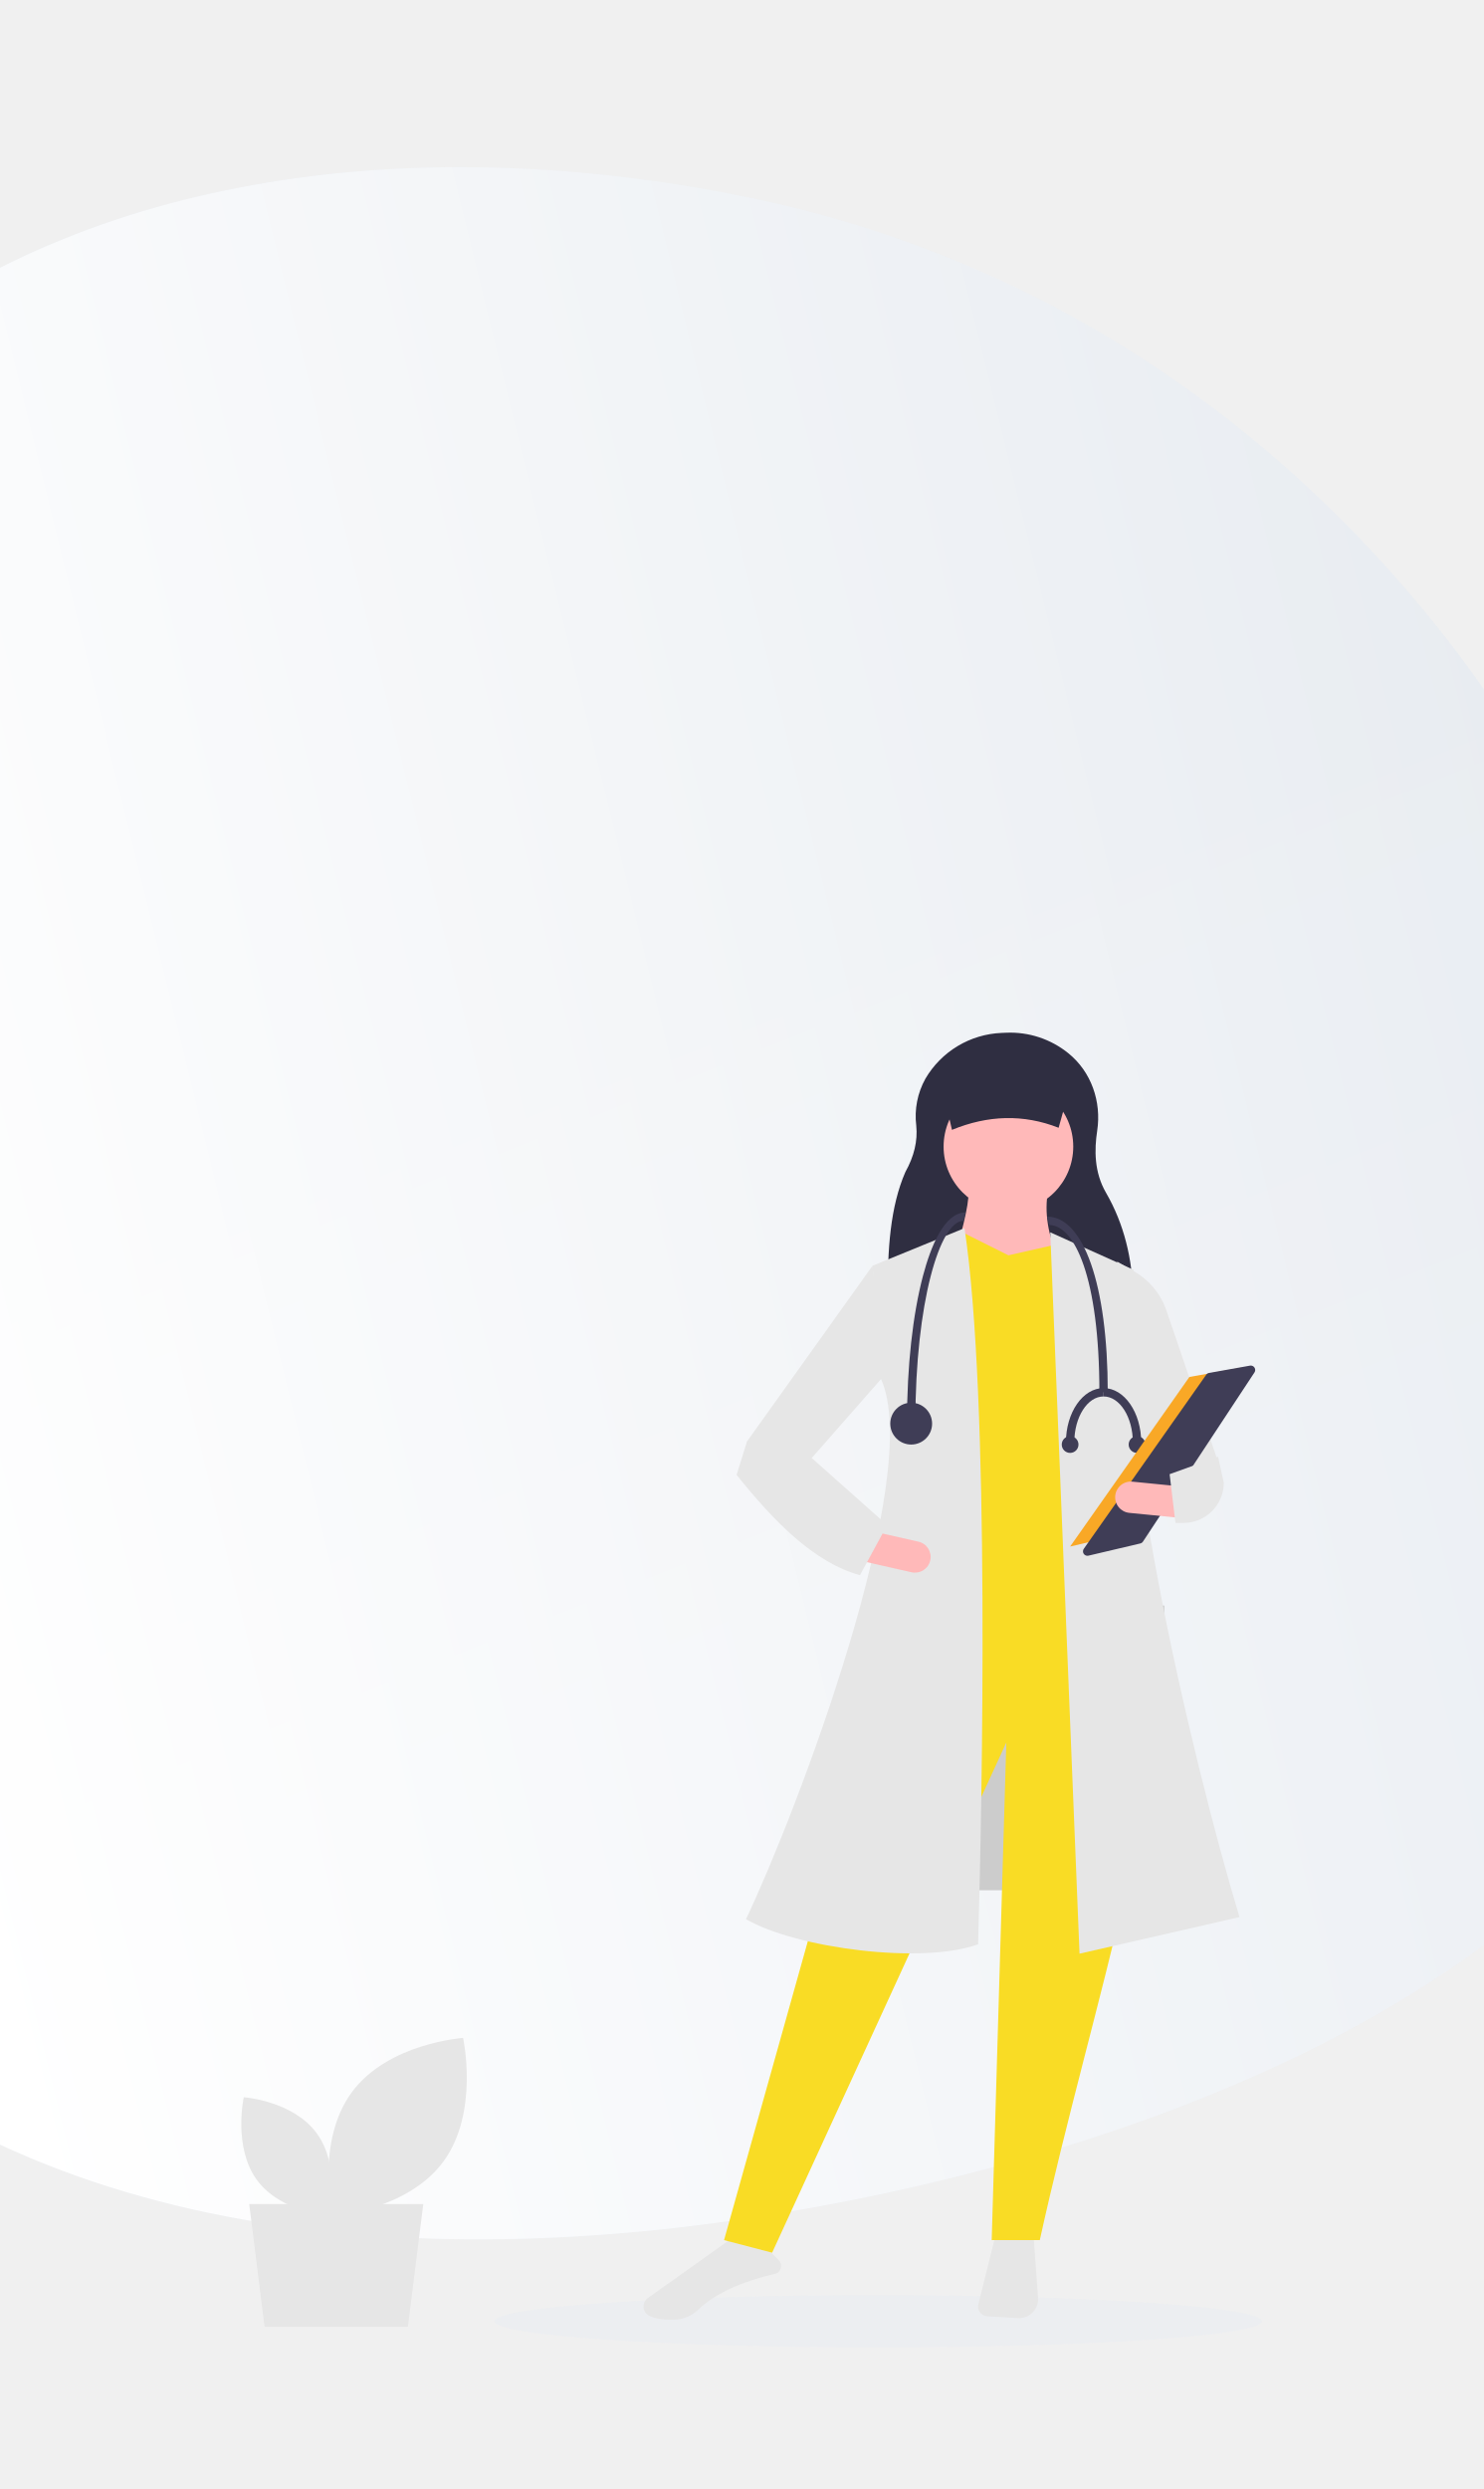
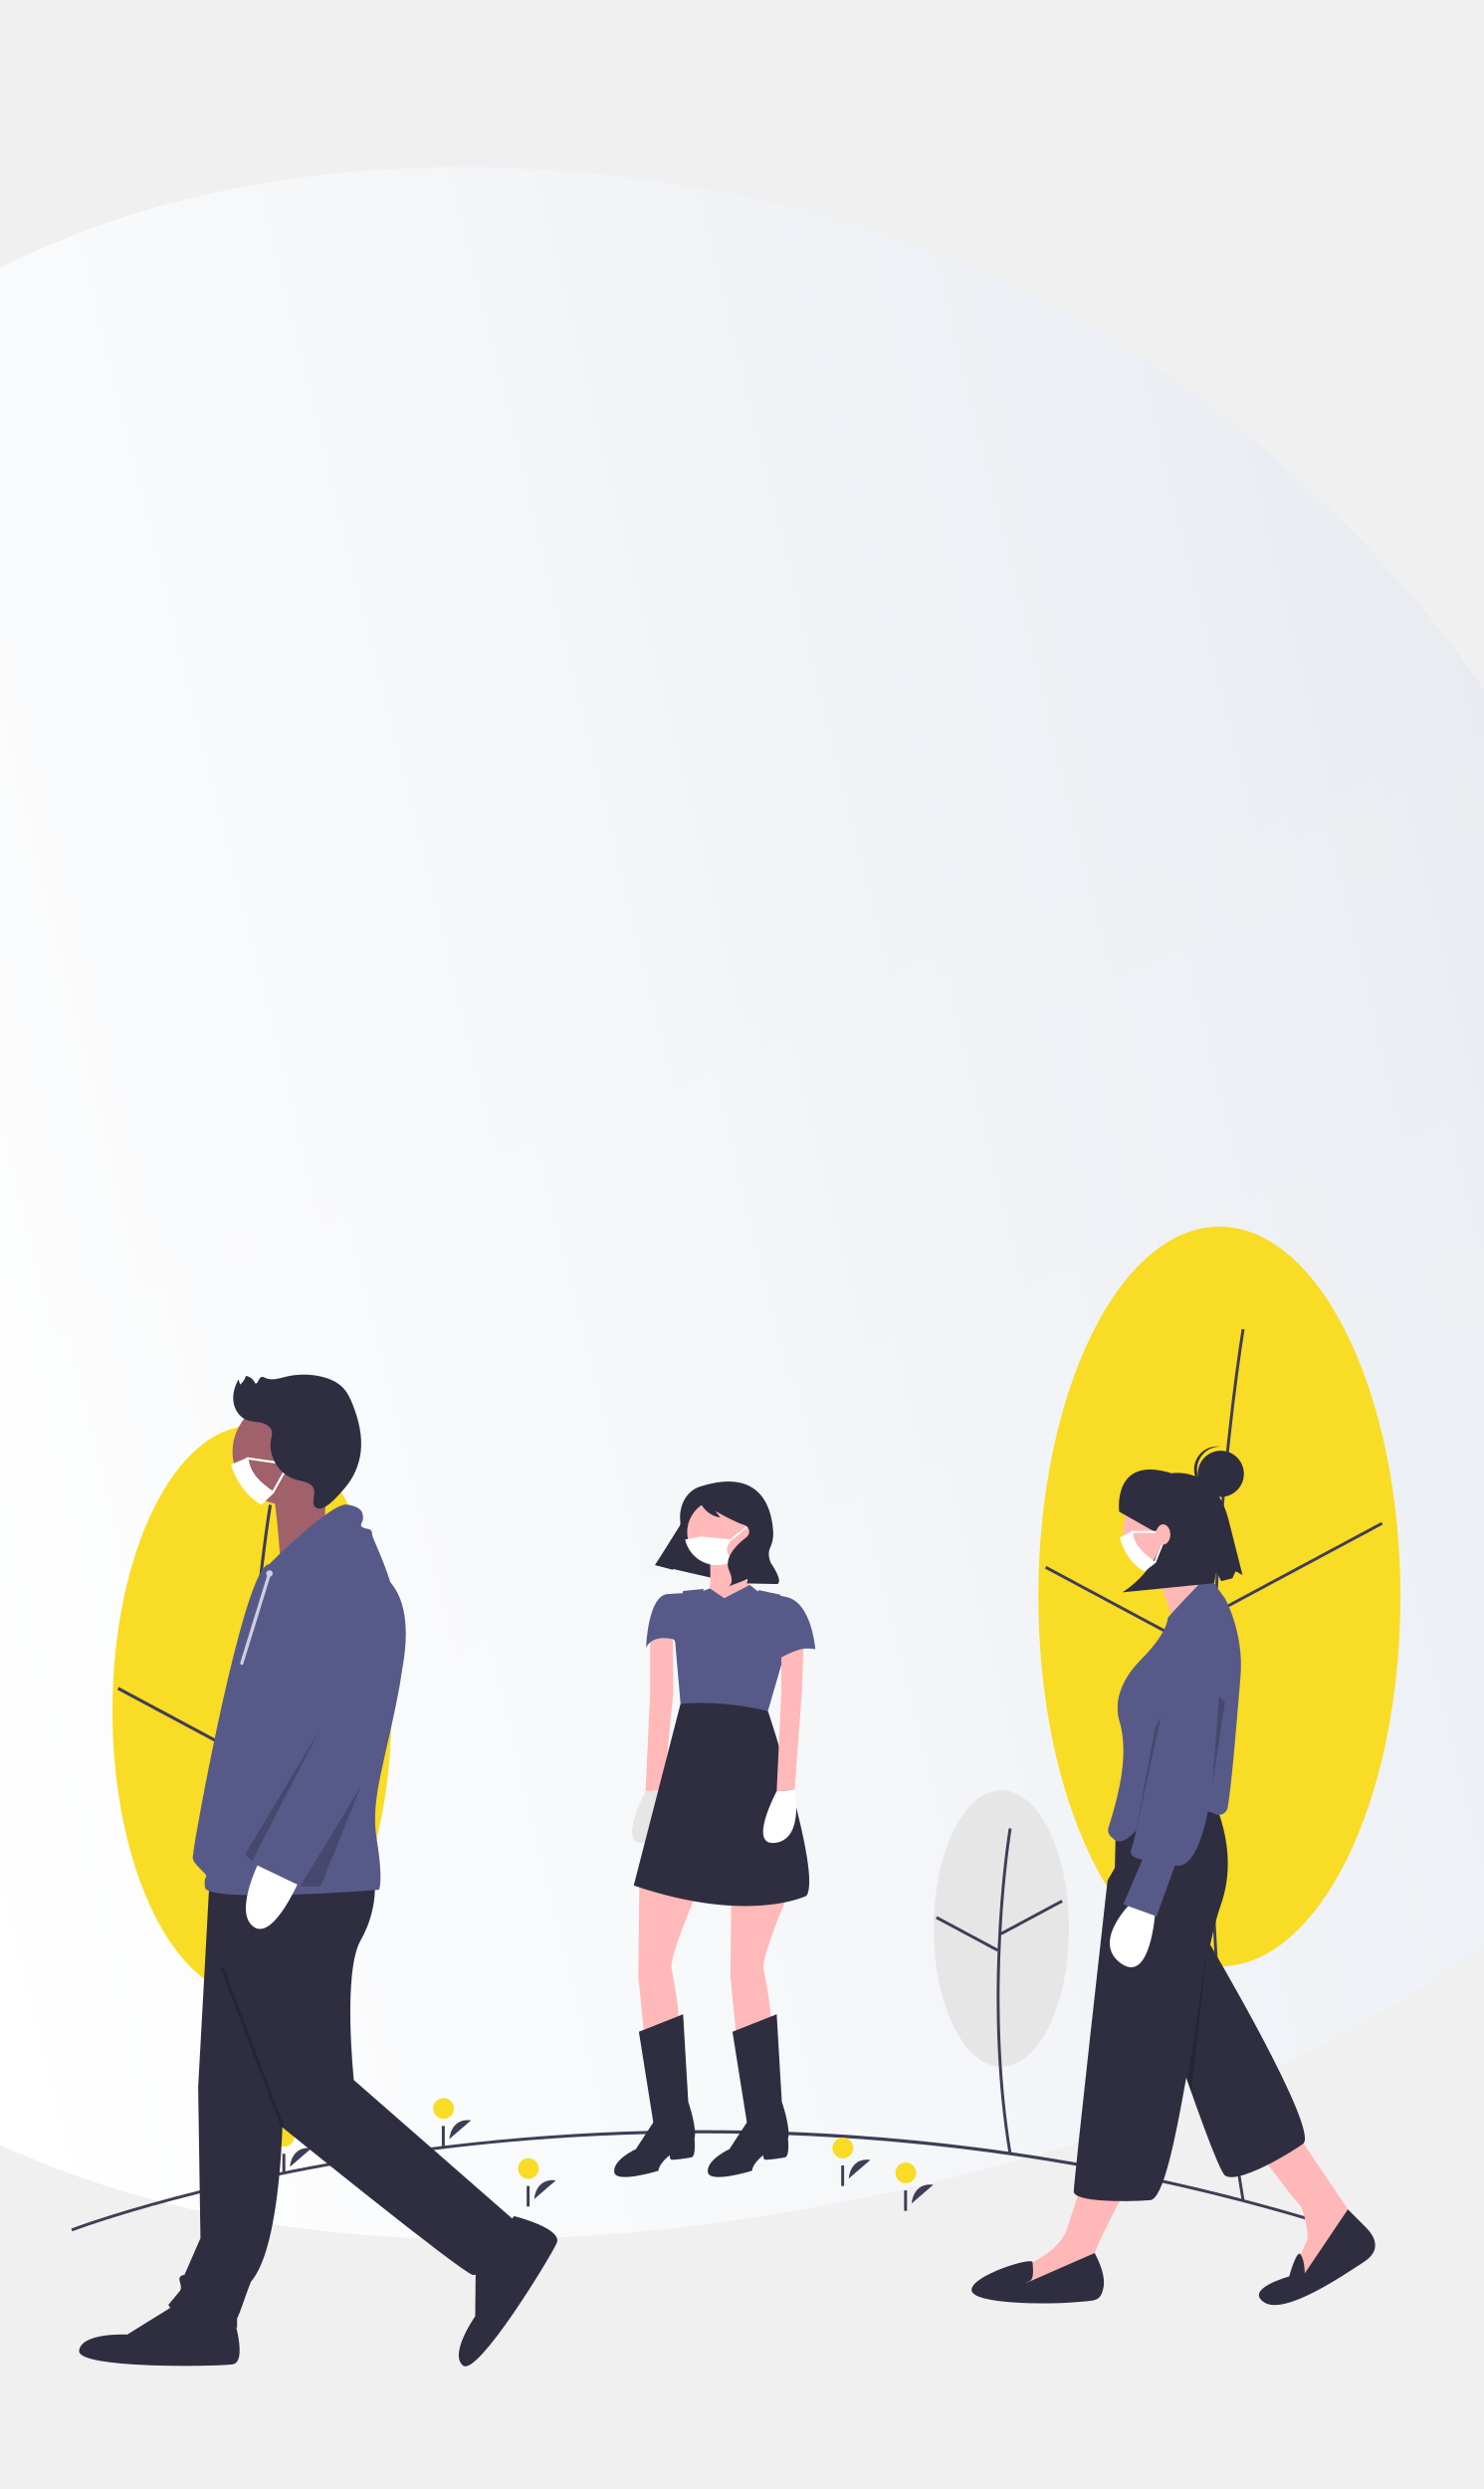
<svg xmlns="http://www.w3.org/2000/svg" width="375" height="629" viewBox="0 0 375 629" fill="none">
  <path fill-rule="evenodd" clip-rule="evenodd" d="M191.22 50.32C269.195 66.869 333.061 113.597 376.533 176.198C426.378 247.977 472.241 332.147 440.924 409.903C408.161 491.25 316.352 534.24 224.314 554.135C132.828 573.911 28.188 573.706 -43.75 514.67C-111.504 459.069 -105.448 367.173 -103.496 285.121C-101.759 212.121 -92.636 136.16 -33.628 89.148C26.409 41.316 111.954 33.497 191.22 50.32Z" fill="#C8DDF5" fill-opacity="0.2" />
  <path fill-rule="evenodd" clip-rule="evenodd" d="M191.22 50.32C269.195 66.869 333.061 113.597 376.533 176.198C426.378 247.977 472.241 332.147 440.924 409.903C408.161 491.25 316.352 534.24 224.314 554.135C132.828 573.911 28.188 573.706 -43.75 514.67C-111.504 459.069 -105.448 367.173 -103.496 285.121C-101.759 212.121 -92.636 136.16 -33.628 89.148C26.409 41.316 111.954 33.497 191.22 50.32Z" fill="url(#paint0_linear)" style="mix-blend-mode:screen" />
  <path fill-rule="evenodd" clip-rule="evenodd" d="M191.22 50.32C269.195 66.869 333.061 113.597 376.533 176.198C426.378 247.977 472.241 332.147 440.924 409.903C408.161 491.25 316.352 534.24 224.314 554.135C132.828 573.911 28.188 573.706 -43.75 514.67C-111.504 459.069 -105.448 367.173 -103.496 285.121C-101.759 212.121 -92.636 136.16 -33.628 89.148C26.409 41.316 111.954 33.497 191.22 50.32Z" fill="url(#paint1_linear)" />
-   <ellipse cx="222" cy="586.603" rx="97" ry="6.603" fill="#C8DDF5" fill-opacity="0.12" />
-   <path d="M229.963 405.748H294.324V477.688H229.963V405.748Z" fill="#CCCCCC" />
-   <path d="M261.296 565.555L262.401 580.666C262.451 581.35 262.354 582.036 262.117 582.68C261.88 583.323 261.508 583.909 261.026 584.397C260.544 584.885 259.963 585.264 259.322 585.509C258.681 585.754 257.996 585.86 257.311 585.818L249.547 585.348C249.187 585.326 248.836 585.225 248.52 585.053C248.204 584.88 247.929 584.64 247.716 584.35C247.503 584.059 247.357 583.725 247.287 583.372C247.218 583.018 247.227 582.654 247.314 582.304L251.624 565.072L261.296 565.555Z" fill="#E6E6E6" />
-   <path d="M196.352 574.491C187.214 576.628 180.687 579.665 176.398 583.775C174.871 585.228 172.873 586.084 170.768 586.188C168.078 586.33 165.879 586.028 164.227 585.29H164.226C163.803 585.104 163.437 584.807 163.167 584.432C162.897 584.056 162.733 583.616 162.691 583.155C162.641 582.687 162.717 582.215 162.911 581.786C163.105 581.357 163.411 580.989 163.796 580.718L185.467 565.304L194.673 568.985L196.82 571.131C197.053 571.364 197.228 571.647 197.333 571.959C197.437 572.27 197.468 572.602 197.423 572.928C197.377 573.253 197.257 573.564 197.071 573.835C196.885 574.106 196.639 574.331 196.352 574.491H196.352Z" fill="#E6E6E6" />
-   <path d="M224.473 327.78L286.419 327.207C286.264 318.187 284.164 309.331 279.576 301.405C276.562 296.2 276.627 290.536 277.353 285.763C278.474 278.398 275.868 270.863 270.076 266.175C265.651 262.586 260.065 260.738 254.371 260.98L253.168 261.03C249.25 261.193 245.436 262.337 242.075 264.358C238.715 266.378 235.916 269.21 233.936 272.593C231.923 276.205 231.111 280.364 231.618 284.467C232.01 288.328 231.071 292.228 228.873 296.166C225.082 304.812 224.261 315.875 224.473 327.78Z" fill="#2F2E41" />
-   <path d="M183.028 566.108L195.186 569.278L254.388 440.35L250.688 566.108H262.846C275.837 506.942 299.292 438.658 288.747 417.1L225.844 413.402L183.028 566.108Z" fill="#F9DC25" />
-   <path d="M254.916 306.138C245.866 306.138 238.53 298.804 238.53 289.757C238.53 280.711 245.866 273.377 254.916 273.377C263.966 273.377 271.303 280.711 271.303 289.757C271.303 298.804 263.966 306.138 254.916 306.138Z" fill="#FFB9B9" />
-   <path d="M240.645 319.876L267.603 318.291C264.961 312.229 263.906 306.392 264.96 300.854H244.874C244.919 305.106 242.802 312.462 240.645 319.876Z" fill="#FFB9B9" />
-   <path d="M223.73 418.157L282.932 422.384L276.853 317.498L266.545 314.592L254.917 317.234L243.288 311.421L235.887 314.064L223.73 418.157Z" fill="#F9DC25" />
-   <path d="M272.889 493.718L313.326 484.471C301.302 444.612 279.64 353.428 286.632 320.933L265.489 311.422L272.889 493.718Z" fill="#E6E6E6" />
-   <path d="M292.447 378.528L307.776 369.016L294.703 330.742C293.245 326.793 290.452 323.477 286.807 321.368L282.403 318.819L285.046 357.392L292.447 378.528Z" fill="#E6E6E6" />
-   <path d="M188.578 484.999C201.341 492.38 233.244 496.495 247.252 491.34C248.283 455.327 250.304 353.461 243.816 310.365L220.558 319.876L222.673 348.409C233.792 372.818 201.504 457.833 188.578 484.999Z" fill="#E6E6E6" />
-   <path d="M190.428 373.772L204.7 369.017L223.729 347.352L220.558 319.876L188.842 364.261L190.428 373.772Z" fill="#E6E6E6" />
-   <path d="M235.157 394.339C234.923 395.363 234.293 396.253 233.404 396.814C232.515 397.374 231.44 397.56 230.414 397.329L218.299 394.586L220.05 386.856L232.165 389.598C233.191 389.831 234.082 390.461 234.643 391.35C235.204 392.239 235.389 393.314 235.157 394.339Z" fill="#FFB9B9" />
-   <path d="M240.644 285.53C249.746 281.789 258.735 281.518 267.603 285.002L271.303 271.792H237.473L240.644 285.53Z" fill="#2F2E41" />
-   <path d="M224.258 385.397L217.387 398.078C205.828 394.856 195.812 384.697 186.2 372.715L188.843 364.261L205.229 368.488L224.258 385.397Z" fill="#E6E6E6" />
-   <path d="M229.28 359.241H231.394C231.394 329.348 237.552 308.515 243.552 308.515L244.081 306.402C238.699 306.402 235.269 315.072 233.338 322.346C230.721 332.206 229.28 345.309 229.28 359.241Z" fill="#3F3D56" />
-   <path d="M277.911 351.844H280.025C280.025 324.466 273.825 307.459 264.696 307.459L265.224 309.572C271.539 309.572 277.911 322.643 277.911 351.844Z" fill="#3F3D56" />
-   <path d="M230.337 365.054C227.418 365.054 225.051 362.688 225.051 359.77C225.051 356.851 227.418 354.486 230.337 354.486C233.256 354.486 235.623 356.851 235.623 359.77C235.623 362.688 233.256 365.054 230.337 365.054Z" fill="#3F3D56" />
-   <path d="M286.368 364.525H288.482C288.482 356.95 284.214 350.787 278.968 350.787V352.9C283.048 352.9 286.368 358.115 286.368 364.525Z" fill="#3F3D56" />
-   <path d="M269.453 364.525H271.567C271.567 358.115 274.887 352.9 278.968 352.9V350.787C273.721 350.787 269.453 356.95 269.453 364.525Z" fill="#3F3D56" />
-   <path d="M270.51 367.167C269.342 367.167 268.396 366.221 268.396 365.054C268.396 363.886 269.342 362.94 270.51 362.94C271.678 362.94 272.625 363.886 272.625 365.054C272.625 366.221 271.678 367.167 270.51 367.167Z" fill="#3F3D56" />
-   <path d="M287.425 367.167C286.257 367.167 285.311 366.221 285.311 365.054C285.311 363.886 286.257 362.94 287.425 362.94C288.593 362.94 289.54 363.886 289.54 365.054C289.54 366.221 288.593 367.167 287.425 367.167Z" fill="#3F3D56" />
-   <path d="M313.855 345.618L300.663 347.973L270.51 390.83L286.529 387.062L313.855 345.618Z" fill="#F9A826" />
-   <path d="M316.195 345.093C316.396 345.096 316.592 345.153 316.764 345.258C316.935 345.363 317.075 345.512 317.169 345.69C317.263 345.867 317.308 346.067 317.299 346.268C317.289 346.468 317.226 346.663 317.115 346.831L288.93 389.578C288.773 389.817 288.53 389.987 288.252 390.052L275.138 393.137C274.917 393.189 274.685 393.172 274.474 393.09C274.262 393.007 274.081 392.862 273.953 392.674C273.826 392.486 273.759 392.263 273.761 392.036C273.763 391.809 273.834 391.588 273.965 391.403L304.91 347.419C304.994 347.299 305.101 347.197 305.225 347.118C305.348 347.04 305.486 346.986 305.63 346.961L315.983 345.112C316.053 345.1 316.124 345.093 316.195 345.093Z" fill="#3F3D56" />
-   <path d="M298.613 375.657L297.829 383.545L285.468 382.318C284.422 382.214 283.46 381.699 282.794 380.886C282.127 380.073 281.811 379.029 281.915 377.983C282.019 376.937 282.534 375.975 283.347 375.309C284.161 374.643 285.205 374.327 286.252 374.431L298.613 375.657Z" fill="#FFB9B9" />
-   <path d="M309.361 374.744C309.343 377.433 308.263 380.006 306.355 381.903C304.448 383.799 301.867 384.865 299.177 384.868H297.144L295.665 372.542L307.916 368.133L309.361 374.744Z" fill="#E6E6E6" />
-   <path d="M66.882 588H103.118L107 557H63L66.882 588Z" fill="#E6E6E6" />
-   <path d="M112.069 546.266C102.925 558.692 83.942 560 83.942 560C83.942 560 79.786 541.161 88.931 528.734C98.075 516.308 117.058 515 117.058 515C117.058 515 121.214 533.839 112.069 546.266Z" fill="#E6E6E6" />
-   <path d="M64.897 550.844C70.907 559.128 83.381 560 83.381 560C83.381 560 86.112 547.44 80.103 539.156C74.093 530.872 61.619 530 61.619 530C61.619 530 58.888 542.56 64.897 550.844Z" fill="#E6E6E6" />
+   <g clip-path="url(#clip0)">
+     <path d="M63.696 504.424C83.173 504.424 98.963 472.168 98.963 432.378C98.963 392.588 83.173 360.332 63.696 360.332C44.218 360.332 28.428 392.588 28.428 432.378C28.428 472.168 44.218 504.424 63.696 504.424Z" fill="#F9DC25" />
+     <path d="M63.372 433.125C65.131 401.764 68.676 380.581 68.711 380.371L67.942 380.24C67.907 380.451 64.356 401.668 62.594 433.069C60.968 462.051 60.575 505.888 67.942 550.141L68.712 550.012C61.357 505.835 61.749 462.065 63.372 433.125Z" fill="#3F3D56" />
+     <path d="M95.217 417.767L63.329 434.855L63.697 435.543L95.585 418.456L95.217 417.767Z" fill="#3F3D56" />
+     <path d="M30.034 426.331L29.666 427.02L61.558 444.099L61.926 443.41L30.034 426.331Z" fill="#3F3D56" />
+     <path d="M308.246 496.934C333.515 496.934 354 455.088 354 403.467C354 351.847 333.515 310 308.246 310C282.977 310 262.492 351.847 262.492 403.467C262.492 455.088 282.977 496.934 308.246 496.934Z" fill="#F9DC25" />
+     <path d="M307.69 404.425C309.973 363.732 314.573 336.246 314.619 335.973L313.89 335.85C313.844 336.123 309.238 363.641 306.953 404.372C304.843 441.964 304.334 498.823 313.89 556.222L314.619 556.1C305.076 498.773 305.584 441.976 307.69 404.425Z" fill="#3F3D56" />
+     <path d="M349.204 384.632L307.835 406.8L308.184 407.453L349.553 385.285L349.204 384.632Z" fill="#3F3D56" />
+     <path d="M264.512 395.743L264.163 396.396L305.538 418.553L305.887 417.9L264.512 395.743Z" fill="#3F3D56" />
+     <path d="M253.12 522.249C262.562 522.249 270.215 506.614 270.215 487.327C270.215 468.041 262.562 452.406 253.12 452.406C243.679 452.406 236.025 468.041 236.025 487.327C236.025 506.614 243.679 522.249 253.12 522.249Z" fill="#E6E6E6" />
+     <path d="M253.105 488.832L253.206 489.021L268.662 480.738L268.313 480.086L253.137 488.218C253.977 472.742 255.694 462.353 255.729 462.149L255 462.025C254.962 462.248 252.921 474.586 252.197 492.437L236.89 484.235L236.541 484.888L251.997 493.17L252.182 492.825C251.602 507.559 251.927 525.983 255 544.439L255.729 544.317C252.379 524.194 252.306 504.109 253.105 488.832Z" fill="#3F3D56" />
+     <path d="M339.739 563.889C248.684 535.031 166.119 536.569 112.889 542.94C55.221 549.843 18.628 563.743 18.265 563.882L18 563.191C18.364 563.051 55.043 549.118 112.801 542.205C146.776 538.143 181.055 537.265 215.193 539.582C257.572 542.454 299.457 550.377 339.962 563.184L339.739 563.889Z" fill="#3F3D56" />
+     <path d="M135.043 555.734C135.043 555.734 135.298 550.377 140.533 550.999Z" fill="#3F3D56" />
+     <path d="M133.563 550.636C135.01 550.636 136.183 549.461 136.183 548.013C136.183 546.564 135.01 545.389 133.563 545.389C132.116 545.389 130.943 546.564 130.943 548.013C130.943 549.461 132.116 550.636 133.563 550.636Z" fill="#F9DC25" />
+     <path d="M133.877 552.43H133.138V557.613H133.877V552.43Z" fill="#3F3D56" />
+     <path d="M230.449 556.844C230.449 556.844 230.705 551.487 235.94 552.11Z" fill="#3F3D56" />
+     <path d="M228.97 551.746C230.417 551.746 231.59 550.572 231.59 549.123C231.59 547.675 230.417 546.5 228.97 546.5C227.523 546.5 226.35 547.675 226.35 549.123C226.35 550.572 227.523 551.746 228.97 551.746Z" fill="#F9DC25" />
+     <path d="M229.283 553.541H228.543V558.724H229.283V553.541Z" fill="#3F3D56" />
+     <path d="M73.288 547.589C73.288 547.589 73.543 542.232 78.778 542.854Z" fill="#3F3D56" />
+     <path d="M71.808 542.491C73.256 542.491 74.429 541.316 74.429 539.868C74.429 538.419 73.256 537.244 71.808 537.244C70.362 537.244 69.189 538.419 69.189 539.868C69.189 541.316 70.362 542.491 71.808 542.491Z" fill="#F9DC25" />
+     <path d="M72.122 544.285H71.383V549.468H72.122V544.285Z" fill="#3F3D56" />
+     <path d="M113.596 540.554C113.596 540.554 113.851 535.197 119.086 535.82Z" fill="#3F3D56" />
+     <path d="M112.116 535.456C113.563 535.456 114.736 534.282 114.736 532.833C114.736 531.385 113.563 530.21 112.116 530.21C110.669 530.21 109.496 531.385 109.496 532.833C109.496 534.282 110.669 535.456 112.116 535.456Z" fill="#F9DC25" />
+     <path d="M112.429 537.25H111.689V542.434H112.429V537.25Z" fill="#3F3D56" />
+     <path d="M214.548 550.551C214.548 550.551 214.803 545.193 220.038 545.816Z" fill="#3F3D56" />
+     <path d="M213.068 545.453C214.515 545.453 215.688 544.278 215.688 542.829C215.688 541.381 214.515 540.206 213.068 540.206C211.621 540.206 210.448 541.381 210.448 542.829C210.448 544.278 211.621 545.453 213.068 545.453Z" fill="#F9DC25" />
+     <path d="M213.382 547.247H212.643V552.43H213.382V547.247Z" fill="#3F3D56" />
+     <path d="M328.259 539.811L343.479 562.406L329.308 576.593L327.472 572.914L330.621 565.558C330.621 565.558 330.096 558.727 328.259 556.888C326.422 555.049 318.287 544.015 318.287 544.015L328.259 539.811Z" fill="#FFB8B8" />
+     <path d="M308.841 466.774C308.841 466.774 311.727 471.347 305.692 491.052C305.692 491.052 333.844 538.621 329.383 541.774C324.922 544.927 312.85 551.904 309.701 549.802C306.552 547.7 283.649 476.495 283.649 476.495L308.841 466.774Z" fill="#2F2E41" />
+     <path d="M340.724 558.333L345.316 562.931C347.677 565.295 349.252 568.711 344.791 571.601C340.33 574.491 324.848 585.262 319.599 581.847C314.351 578.432 325.897 575.279 325.897 575.279C325.897 575.279 327.806 568.192 328.82 569.765C329.833 571.338 329.833 574.491 329.833 574.491L340.724 558.333Z" fill="#2F2E41" />
+     <path d="M285.223 552.159C285.223 552.159 276.826 567.66 276.826 569.499C276.826 571.338 277.351 576.593 277.351 576.593L261.344 580.533L255.833 577.906L257.67 573.177C257.67 573.177 267.642 569.762 269.741 563.194C271.84 556.626 274.202 549.795 274.202 549.795L285.223 552.159Z" fill="#FFB8B8" />
+     <path d="M294.932 397.941C301.019 397.941 305.954 393.001 305.954 386.906C305.954 380.812 301.019 375.872 294.932 375.872C288.846 375.872 283.911 380.812 283.911 386.906C283.911 393.001 288.846 397.941 294.932 397.941Z" fill="#FFB8B8" />
+     <path d="M292.046 396.364L297.308 411.501L308.84 406.348C308.84 406.348 300.968 394.263 300.968 392.686L292.046 396.364Z" fill="#FFB8B8" />
+     <path d="M290.471 450.223H304.379C304.379 450.223 314.351 465.461 308.578 481.487C307.694 483.941 306.816 487.379 305.94 491.443C303.926 500.79 301.92 513.452 299.865 525.086C296.978 541.429 293.992 555.746 290.747 556.006C284.187 556.531 271.43 556.443 271.43 553.816C271.43 551.189 279.975 475.181 279.975 475.181L281.812 472.029L282.159 458.296C282.214 456.129 283.115 454.07 284.669 452.56C286.223 451.051 288.306 450.212 290.471 450.223V450.223Z" fill="#2F2E41" />
+     <path d="M276.695 569.368C276.695 569.368 279.713 574.491 278.926 578.169C278.139 581.847 276.827 581.322 271.054 581.847C265.281 582.372 245.6 582.372 245.6 578.694C245.6 575.016 260.952 570.24 261.017 571.708C261.082 573.177 261.607 576.067 260.032 576.593C258.458 577.118 259.901 576.724 259.901 576.724L276.695 569.368Z" fill="#2F2E41" />
+     <path d="M292.048 483.015C292.048 483.015 290.907 501.678 283.293 496.122C275.68 490.566 286.26 480.53 286.26 480.53L292.048 483.015Z" fill="white" />
+     <path d="M307.244 458.436C307.61 458.601 308.013 458.663 308.412 458.616C308.811 458.569 309.189 458.414 309.506 458.167C309.967 457.805 310.273 457.282 310.365 456.703C311.465 450.35 312.806 432.737 313.577 423.831C314.546 412.655 309.708 403.999 309.667 403.947L306.816 400.021C306.52 399.611 306.094 399.314 305.607 399.177C305.12 399.04 304.602 399.072 304.136 399.268C304.136 399.268 295.234 408.515 295.202 408.872C295.062 410.405 294.003 413.802 288.481 419.33C282.439 425.379 282.405 430.659 282.539 432.133C282.548 432.23 282.552 432.327 282.552 432.423C282.541 433.085 282.631 433.744 282.819 434.378C285.349 442.366 283.367 451.929 280.185 461.911C280.064 462.363 280.087 462.84 280.249 463.278C280.412 463.715 280.706 464.092 281.091 464.355C282.021 464.988 280.906 464.048 281.238 464.455C283.431 467.146 286.587 463.396 290.198 459.303C291.456 457.878 292.881 456.262 294.561 454.58C296.871 452.267 301.285 457.545 303.337 457.545C304.688 457.561 306.019 457.865 307.244 458.436V458.436Z" fill="#575A89" />
+     <path d="M308.469 408.022C308.469 408.022 314.233 412.889 310.958 419.201C307.683 425.513 308.119 430.169 308.119 430.169C308.119 430.169 307.247 473.532 297.014 471.425L292.359 484.291L283.952 481.254L288.813 469.905C288.813 469.905 284.92 469.663 286.057 467.007C286.857 465.141 291.162 444.897 293.654 433.012C294.71 427.975 295.44 424.439 295.44 424.439C295.44 424.439 298.752 406.709 308.469 408.022Z" fill="#575A89" />
+     <path opacity="0.2" d="M309.677 430.058L306.436 451.349L308.184 428.583L309.677 430.058Z" fill="black" />
+     <path d="M282.908 382.017C282.908 382.017 281.055 367.58 296.173 372.315C296.173 372.315 306.971 370.331 310.512 383.853L314.097 398.028L312.35 397.076L311.535 398.858L308.704 399.576L307.492 397.168L306.906 400.093L283.714 402.407C283.714 402.407 294.101 396.257 294.266 385.234L292.287 387.328L282.908 382.017Z" fill="#2F2E41" />
+     <path opacity="0.2" d="M300.155 525.916L305.327 491.416L301.121 528.661L300.155 525.916Z" fill="black" />
+     <path d="M308.607 378.294C311.828 378.294 314.439 375.68 314.439 372.456C314.439 369.231 311.828 366.617 308.607 366.617C305.386 366.617 302.775 369.231 302.775 372.456C302.775 375.68 305.386 378.294 308.607 378.294Z" fill="#2F2E41" />
+     <path d="M302.598 371.027C302.694 369.545 303.35 368.156 304.433 367.142C305.516 366.128 306.944 365.566 308.427 365.57C308.307 365.554 308.187 365.536 308.064 365.528C307.3 365.478 306.533 365.58 305.808 365.827C305.083 366.074 304.413 366.462 303.838 366.968C303.262 367.475 302.792 368.089 302.454 368.778C302.116 369.466 301.917 370.214 301.867 370.98C301.818 371.745 301.92 372.513 302.168 373.238C302.415 373.964 302.802 374.634 303.308 375.21C303.814 375.786 304.429 376.257 305.116 376.595C305.804 376.933 306.552 377.132 307.316 377.181C307.439 377.189 307.56 377.186 307.681 377.186C306.21 376.999 304.865 376.258 303.921 375.114C302.977 373.97 302.504 372.508 302.598 371.027V371.027Z" fill="#2F2E41" />
+     <path opacity="0.2" d="M291.965 436.693L286.834 464.225L293.484 433.815L291.965 436.693Z" fill="black" />
+     <path d="M292.284 394.858L289.294 397.116C286.214 395.564 283.904 391.974 283.064 388.547L286.323 386.901C286.579 390.396 289.057 392.719 292.284 394.858Z" fill="white" />
+     <path d="M293.527 387.398H286.076C286.01 387.398 285.946 387.372 285.9 387.325C285.853 387.279 285.827 387.216 285.827 387.15C285.827 387.084 285.853 387.02 285.9 386.974C285.946 386.927 286.01 386.901 286.076 386.901H293.527C293.593 386.901 293.656 386.927 293.702 386.974C293.749 387.02 293.775 387.084 293.775 387.15C293.775 387.216 293.749 387.279 293.702 387.325C293.656 387.372 293.593 387.398 293.527 387.398V387.398Z" fill="white" />
+     <path d="M292.036 394.858C291.996 394.858 291.956 394.848 291.92 394.829C291.884 394.81 291.853 394.783 291.831 394.749C291.808 394.715 291.794 394.677 291.789 394.636C291.785 394.596 291.791 394.555 291.806 394.517L293.793 389.544C293.805 389.514 293.823 389.486 293.846 389.462C293.868 389.439 293.896 389.42 293.926 389.407C293.956 389.394 293.988 389.387 294.02 389.387C294.053 389.387 294.086 389.393 294.116 389.405C294.146 389.417 294.174 389.435 294.197 389.458C294.221 389.481 294.239 389.508 294.252 389.538C294.265 389.568 294.272 389.6 294.272 389.633C294.272 389.666 294.266 389.698 294.254 389.729L292.267 394.702C292.248 394.748 292.217 394.788 292.176 394.815C292.134 394.843 292.086 394.858 292.036 394.858V394.858Z" fill="white" />
+     <path d="M294.027 390.337C295.034 390.337 295.85 389.193 295.85 387.782C295.85 386.371 295.034 385.228 294.027 385.228C293.021 385.228 292.205 386.371 292.205 387.782C292.205 389.193 293.021 390.337 294.027 390.337Z" fill="#FFB8B8" />
+     <path d="M165.617 395.477L185.026 399.924L193.226 384.439L176.631 377.952L165.617 395.477Z" fill="#2F2E41" />
+     <path d="M175.929 478.834C175.929 478.834 169.69 493.148 169.69 497.313C169.69 497.313 172.159 508.634 171.379 511.757L168.65 517.613L162.931 515.271L161.371 499.655L161.631 474.67L175.929 478.834Z" fill="#FFB9B9" />
+     <path d="M179.438 393.207C179.438 393.207 179.958 401.796 178.918 404.399C177.878 407.001 182.818 411.946 182.818 411.946L190.616 401.796C190.616 401.796 185.417 396.591 186.717 390.865L179.438 393.207Z" fill="#FFB9B9" />
+     <path d="M163.191 452.677C163.191 452.677 155.652 466.732 162.931 465.691C170.209 464.649 167.74 452.287 167.74 452.287" fill="#E6E6E6" />
+     <path d="M167.741 452.287L170.21 427.692L170.08 412.727L164.361 413.768V427.562L163.191 452.677" fill="#FFB9B9" />
+     <path d="M161.501 513.449L172.68 509.024L173.979 531.147C173.979 531.147 176.319 537.914 175.539 540.516C175.539 540.516 176.059 544.941 174.759 545.201C173.459 545.461 169.82 545.982 169.56 545.722C169.3 545.461 169.3 544.68 169.3 544.68C169.3 544.68 166.701 546.502 166.441 548.584C166.441 548.584 155.522 551.968 155.263 548.845C155.003 545.722 160.722 543.119 160.722 543.119L165.141 536.352L161.501 513.449Z" fill="#2F2E41" />
+     <path d="M199.195 478.834C199.195 478.834 192.956 493.148 192.956 497.313C192.956 497.313 195.426 508.634 194.646 511.757L191.916 517.613L186.197 515.271L184.638 499.655L184.898 474.67L199.195 478.834Z" fill="#FFB9B9" />
+     <path d="M185.158 513.449L196.336 509.024L197.636 531.147C197.636 531.147 199.975 537.914 199.195 540.516C199.195 540.516 199.715 544.941 198.415 545.201C197.116 545.461 193.476 545.982 193.216 545.722C192.956 545.461 192.956 544.68 192.956 544.68C192.956 544.68 190.357 546.502 190.097 548.584C190.097 548.584 179.179 551.968 178.919 548.845C178.659 545.722 184.378 543.119 184.378 543.119L188.797 536.352L185.158 513.449Z" fill="#2F2E41" />
+     <path d="M190.358 387.222C190.357 389.272 189.602 391.249 188.236 392.776C186.87 394.303 184.99 395.271 182.955 395.497C180.92 395.723 178.874 395.189 177.207 393.999C175.541 392.808 174.371 391.044 173.922 389.045C173.786 388.447 173.717 387.836 173.719 387.222C173.72 385.014 174.597 382.897 176.158 381.336C177.718 379.775 179.833 378.898 182.039 378.898C184.244 378.898 186.359 379.775 187.919 381.336C189.48 382.897 190.357 385.014 190.358 387.222V387.222Z" fill="#FFB9B9" />
+     <path d="M183.078 403.878L189.533 400.522L192.436 402.837C192.436 402.837 199.455 402.577 202.055 405.7C204.654 408.823 206.084 416.761 206.084 416.761C206.084 416.761 197.505 414.939 198.545 422.227L196.986 418.062L195.556 421.576L178.139 427.562L170.34 414.289C170.34 414.289 165.141 412.727 163.321 416.371C163.321 416.371 163.711 403.227 168.78 402.837C172.189 402.574 174.759 402.577 174.759 402.577L177.619 402.056L179.45 401.405L183.078 403.878Z" fill="#575A89" />
+     <path d="M194.125 432.377C194.125 432.377 207.773 473.368 203.874 479.094C203.874 479.094 189.316 486.381 160.201 476.491L172.029 430.555C179.295 429.067 186.66 429.675 194.125 432.377Z" fill="#2F2E41" />
+     <path d="M194.126 432.377L197.967 419.162C193.359 414.145 197.336 403.021 197.336 403.021L191.776 401.828C191.776 401.828 186.197 416.891 180.478 415.069C174.759 413.247 177.879 401.536 177.879 401.536L172.679 402.056L170.34 411.165L172.03 430.555C179.076 429.95 186.467 430.654 194.126 432.377Z" fill="#575A89" />
+     <path d="M200.885 452.287L202.705 427.562L203.225 412.727L197.506 413.768V427.562L196.336 452.677" fill="#FFB9B9" />
+     <path d="M196.335 452.677C196.335 452.677 188.796 466.732 196.075 465.691C203.354 464.649 200.884 452.287 200.884 452.287" fill="white" />
+     <path d="M206.084 416.761C206.084 416.761 205.16 403.395 197.434 403.441V418.898C197.434 418.898 203.225 415.46 206.084 416.761Z" fill="#575A89" />
+     <path d="M184.699 389.372C184.655 389.372 184.612 389.358 184.576 389.333C184.54 389.307 184.513 389.271 184.498 389.23C184.484 389.188 184.482 389.143 184.495 389.101C184.507 389.058 184.532 389.021 184.566 388.993L188.809 385.595C188.83 385.578 188.855 385.564 188.882 385.557C188.909 385.549 188.937 385.546 188.965 385.549C188.993 385.552 189.02 385.561 189.044 385.574C189.069 385.587 189.091 385.606 189.108 385.628C189.125 385.649 189.138 385.675 189.146 385.702C189.154 385.728 189.156 385.757 189.153 385.784C189.15 385.812 189.141 385.839 189.128 385.864C189.114 385.888 189.096 385.91 189.074 385.927L184.831 389.325C184.794 389.355 184.747 389.372 184.699 389.372Z" fill="white" />
+     <path d="M185.019 394.469C184.926 394.583 184.833 394.698 184.735 394.804C183.61 395.315 182.384 395.569 181.149 395.546C179.913 395.524 178.698 395.226 177.591 394.674C176.485 394.123 175.515 393.331 174.752 392.357C173.99 391.384 173.454 390.252 173.183 389.045L177.203 388.304L185.019 389.045C183.229 391.228 183.445 391.984 185.019 394.469Z" fill="white" />
+     <path d="M177.34 375.564C177.34 375.564 173.041 376.374 172.047 381.742C171.891 382.648 171.863 383.57 171.962 384.484C172.062 385.517 171.918 387.7 169.676 390.27C168.214 391.937 166.851 393.689 165.596 395.517V395.517L170.088 396.714L172.096 389.262C173.069 385.649 174.568 382.199 176.545 379.023L176.586 378.957C176.586 378.957 178.078 382.949 182.078 383.496L180.845 381.87C180.845 381.87 185.52 384.576 188.169 385.403C188.471 385.497 188.742 385.672 188.952 385.91C189.162 386.147 189.304 386.437 189.362 386.748C189.419 387.06 189.391 387.382 189.28 387.678C189.169 387.975 188.979 388.236 188.73 388.433C188.712 388.448 188.692 388.462 188.673 388.477C186.725 389.959 182.75 393.494 184.32 396.913C185.891 400.333 184.059 400.957 184.059 400.957L187.436 399.671L188.981 399.008L188.825 400.152L196.37 400.31C196.37 400.31 198.409 400.298 194.787 394.849C194.787 394.849 193.913 392.806 194.631 391.246C195.206 390.064 195.493 388.762 195.467 387.447C195.239 381.954 192.928 370.779 177.34 375.564Z" fill="#2F2E41" />
+     <path d="M71.507 532.03C71.507 532.03 71.507 567.373 63.406 576.643C63.406 576.643 61.669 581.278 61.091 583.017C60.767 584.006 60.381 584.974 59.933 585.913V588.231C59.933 588.231 44.308 586.493 42.572 582.437L45.466 578.961C45.466 578.961 46.044 578.381 45.466 576.643C44.887 574.905 46.623 574.905 46.623 574.905L50.674 565.635L50.095 527.395L52.989 474.671L77.873 473.512L71.507 532.03Z" fill="#2F2E41" />
+     <path d="M58.775 584.755C58.775 584.755 62.826 596.922 58.775 597.501C54.724 598.081 19.423 598.66 20.002 594.025C20.581 589.39 32.155 589.969 32.155 589.969L44.308 582.437L58.775 584.755Z" fill="#2F2E41" />
+     <path d="M94.655 474.671C94.655 474.671 95.812 482.203 91.183 490.314C86.553 498.426 89.447 525.657 89.447 525.657L130.534 561.579C130.534 561.579 122.433 575.484 119.539 574.905C116.646 574.326 70.928 537.245 70.928 537.245L52.988 476.989L94.655 474.671Z" fill="#2F2E41" />
+     <path d="M129.971 560.044C129.971 560.044 142.404 563.132 140.724 566.868C139.045 570.604 120.635 600.765 117.035 597.794C113.434 594.824 120.119 585.347 120.119 585.347L120.271 571.038L129.971 560.044Z" fill="#2F2E41" />
+     <path d="M85.396 366.906C85.401 369.958 84.353 372.919 82.429 375.287C80.908 377.174 78.901 378.609 76.624 379.436C74.347 380.262 71.887 380.45 69.511 379.978C68.322 379.747 67.17 379.351 66.091 378.799C64.377 377.934 62.87 376.708 61.674 375.205C60.478 373.702 59.621 371.958 59.162 370.092C58.904 369.05 58.774 367.98 58.775 366.906C58.775 363.372 60.178 359.982 62.674 357.483C65.17 354.984 68.556 353.58 72.086 353.58C75.616 353.58 79.002 354.984 81.498 357.483C83.994 359.982 85.396 363.372 85.396 366.906V366.906Z" fill="#A0616A" />
+     <path d="M82.558 371.607L81.97 388.755L70.77 393.185C70.77 393.185 69.672 375.627 68.121 374.653C66.571 373.68 82.558 371.607 82.558 371.607Z" fill="#A0616A" />
+     <path d="M68.035 395.295C68.035 395.295 83.66 379.651 87.711 380.231C91.762 380.81 91.762 382.548 91.762 383.707C91.762 384.866 90.604 385.445 91.762 386.025C92.919 386.604 94.076 386.025 94.076 387.763C94.076 389.501 104.493 406.883 101.021 426.002C97.549 445.122 93.498 454.392 95.234 464.821C96.97 475.25 95.813 477.568 95.813 477.568C95.813 477.568 52.41 481.044 51.831 476.989C51.252 472.933 53.567 475.25 50.674 472.353C47.78 469.457 48.938 469.457 48.938 467.718C48.938 465.98 61.669 395.295 68.035 395.295Z" fill="#575A89" />
+     <path d="M76.137 474.092C76.137 474.092 69.192 490.894 63.984 486.838C58.776 482.782 66.299 468.877 66.299 468.877L76.137 474.092Z" fill="white" />
+     <path d="M92.919 396.454C92.919 396.454 106.516 398.012 101.454 423.016C96.391 448.019 76.715 476.989 76.715 476.989L63.405 470.615L80.766 436.431L76.715 414.994C76.715 414.994 74.401 394.716 92.919 396.454Z" fill="#575A89" />
+     <path opacity="0.2" d="M81.056 436.721L61.959 468.587L63.695 470.326L81.056 436.721Z" fill="black" />
+     <path opacity="0.2" d="M91.164 451.571L75.848 476.699H81.056L91.164 451.571Z" fill="black" />
+     <path opacity="0.2" d="M56.565 497.235L55.796 497.529L71.024 537.504L71.794 537.211L56.565 497.235Z" fill="black" />
+     <path d="M68.117 398.476C68.572 398.476 68.94 398.107 68.94 397.652C68.94 397.197 68.572 396.828 68.117 396.828C67.662 396.828 67.294 397.197 67.294 397.652C67.294 398.107 67.662 398.476 68.117 398.476Z" fill="#D0CDE1" />
+     <path d="M61.119 420.73C61.207 420.73 61.293 420.702 61.364 420.649C61.434 420.597 61.487 420.524 61.513 420.439L68.51 397.774C68.526 397.722 68.532 397.667 68.527 397.614C68.522 397.56 68.507 397.507 68.481 397.459C68.456 397.411 68.422 397.369 68.38 397.334C68.338 397.3 68.29 397.274 68.239 397.258C68.187 397.241 68.133 397.236 68.079 397.241C68.025 397.246 67.973 397.262 67.925 397.287C67.877 397.312 67.835 397.347 67.8 397.388C67.766 397.43 67.74 397.478 67.724 397.53L60.726 420.196C60.707 420.258 60.703 420.323 60.714 420.387C60.725 420.45 60.75 420.51 60.788 420.562C60.827 420.614 60.877 420.656 60.934 420.686C60.991 420.715 61.055 420.73 61.119 420.73V420.73Z" fill="#D0CDE1" />
+     <path d="M69.416 377.112L66.09 380.28C62.665 378.554 59.356 373.904 58.422 370.092L62.786 368.261C63.071 372.149 65.827 374.733 69.416 377.112Z" fill="white" />
+     <path d="M70.246 369.921C70.233 369.921 70.219 369.92 70.206 369.918L62.471 368.812C62.435 368.807 62.4 368.794 62.369 368.776C62.338 368.757 62.311 368.733 62.289 368.704C62.267 368.675 62.251 368.642 62.242 368.607C62.233 368.571 62.231 368.535 62.236 368.499C62.241 368.463 62.253 368.428 62.272 368.397C62.29 368.366 62.315 368.338 62.344 368.317C62.373 368.295 62.406 368.279 62.441 368.27C62.476 368.261 62.513 368.259 62.549 368.264L70.284 369.37C70.353 369.38 70.416 369.416 70.46 369.47C70.504 369.525 70.526 369.594 70.521 369.663C70.516 369.733 70.485 369.799 70.434 369.846C70.383 369.894 70.316 369.921 70.246 369.921V369.921Z" fill="white" />
+     <path d="M69.141 377.112C69.092 377.112 69.045 377.1 69.003 377.076C68.961 377.052 68.926 377.017 68.902 376.975C68.878 376.934 68.865 376.886 68.864 376.838C68.864 376.79 68.876 376.742 68.9 376.7L71.463 372.132C71.481 372.1 71.504 372.072 71.533 372.05C71.561 372.027 71.594 372.01 71.629 372.001C71.664 371.991 71.701 371.988 71.737 371.992C71.773 371.997 71.808 372.008 71.84 372.026C71.871 372.044 71.899 372.068 71.921 372.096C71.944 372.125 71.96 372.158 71.97 372.193C71.98 372.228 71.983 372.264 71.978 372.3C71.974 372.337 71.962 372.371 71.944 372.403L69.381 376.971C69.357 377.014 69.322 377.05 69.28 377.074C69.238 377.099 69.19 377.112 69.141 377.112V377.112Z" fill="white" />
+     <path d="M78.111 374.912C77.034 374.342 75.782 374.224 74.615 373.87C70.443 372.601 67.647 367.879 68.54 363.605C68.705 363.057 68.779 362.486 68.759 361.913C68.603 360.648 67.309 359.831 66.069 359.541C64.829 359.251 63.509 359.293 62.323 358.827C60.493 358.107 59.277 356.223 59.013 354.272C58.749 352.321 59.328 350.331 60.269 348.601L60.717 349.892C61.4 349.313 61.907 348.553 62.181 347.7C62.69 347.786 63.168 348.001 63.571 348.325C63.973 348.649 64.286 349.071 64.479 349.55C65.198 349.975 65.301 348.231 66.096 347.974C66.428 347.866 66.77 348.071 67.087 348.219C68.688 348.966 70.548 348.327 72.265 347.913C75.239 347.199 78.338 347.195 81.313 347.902C83.29 348.374 85.246 349.196 86.661 350.657C87.822 351.856 88.546 353.408 89.162 354.96C90.679 358.782 91.681 362.918 91.18 367.001C90.763 370.341 89.368 373.483 87.169 376.031C86.023 377.352 82.287 381.961 80.237 381.175C77.663 380.188 81.145 376.518 78.111 374.912Z" fill="#2F2E41" />
+   </g>
  <defs>
    <linearGradient id="paint0_linear" x1="161" y1="551" x2="52.928" y2="280.046" gradientUnits="userSpaceOnUse">
      <stop stop-color="#687ECD" stop-opacity="0.21" />
      <stop offset="1" stop-color="white" stop-opacity="0" />
    </linearGradient>
    <linearGradient id="paint1_linear" x1="-49.489" y1="326.633" x2="522.393" y2="186.47" gradientUnits="userSpaceOnUse">
      <stop stop-color="white" />
      <stop offset="0.77" stop-color="white" stop-opacity="0" />
    </linearGradient>
+     <clipPath id="clip0">
+       <rect x="18" y="310" width="336" height="288" fill="white" />
+     </clipPath>
  </defs>
</svg>
